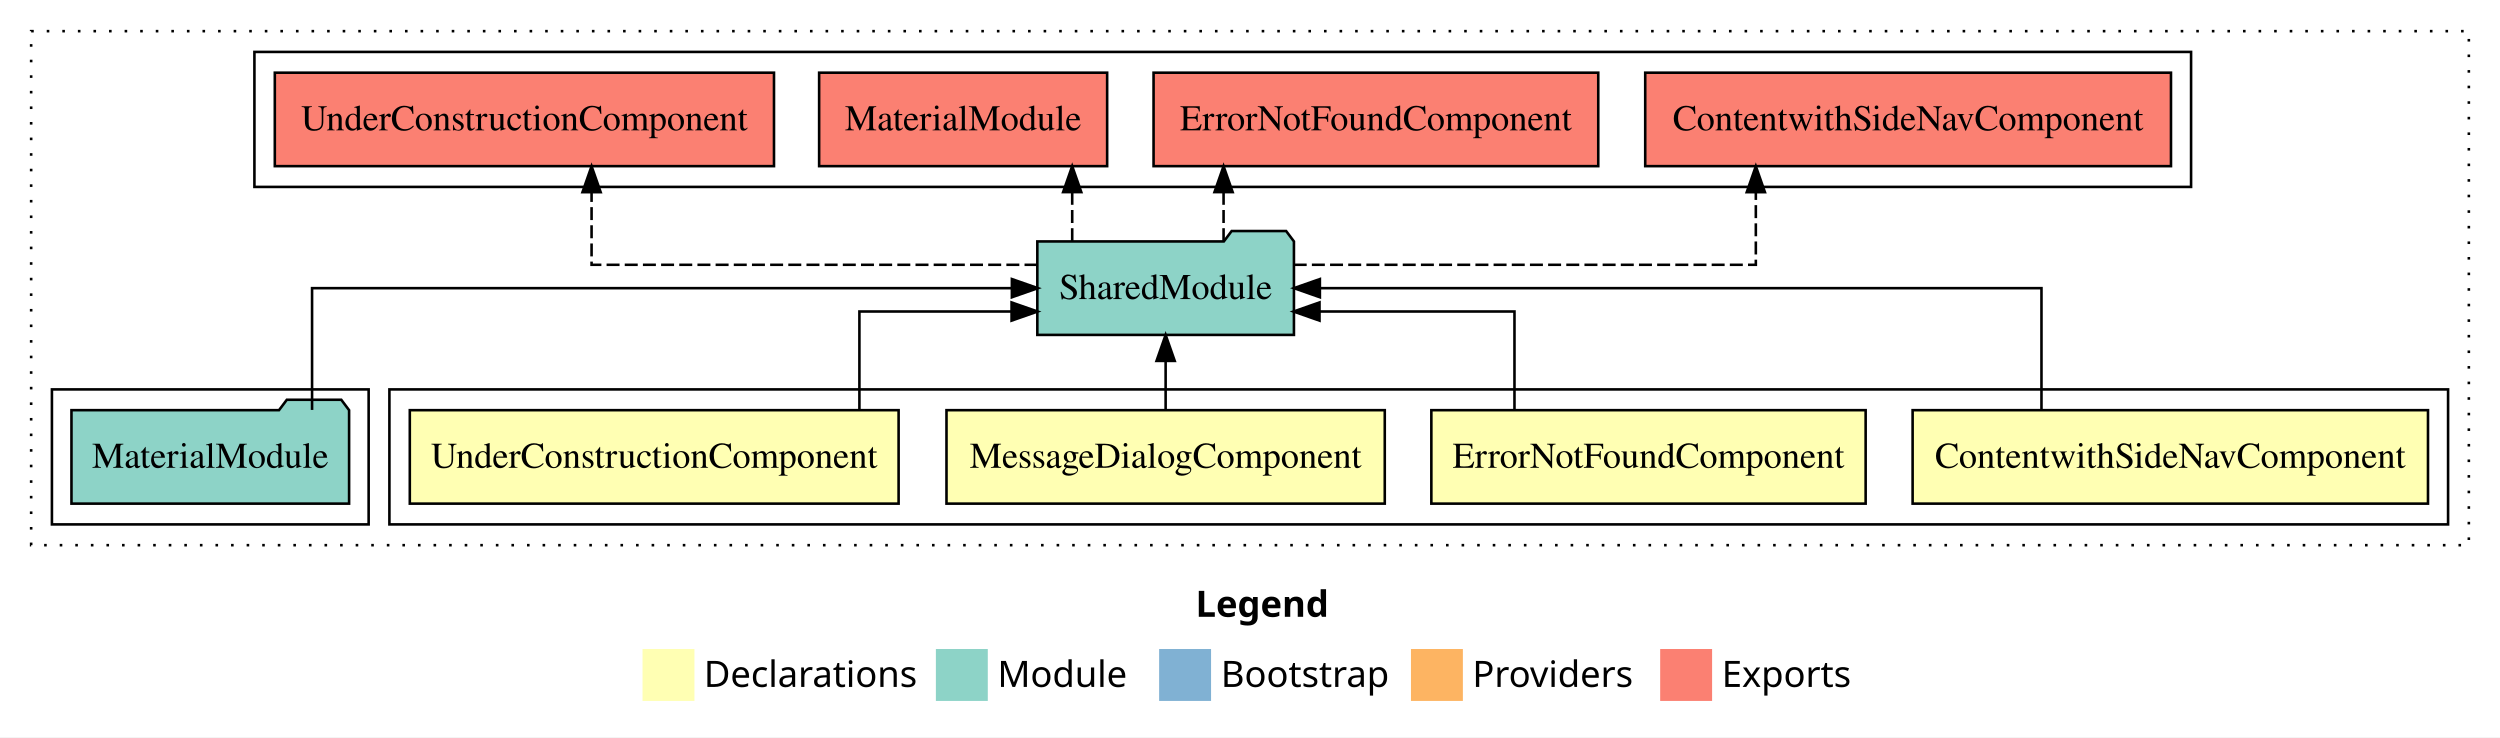
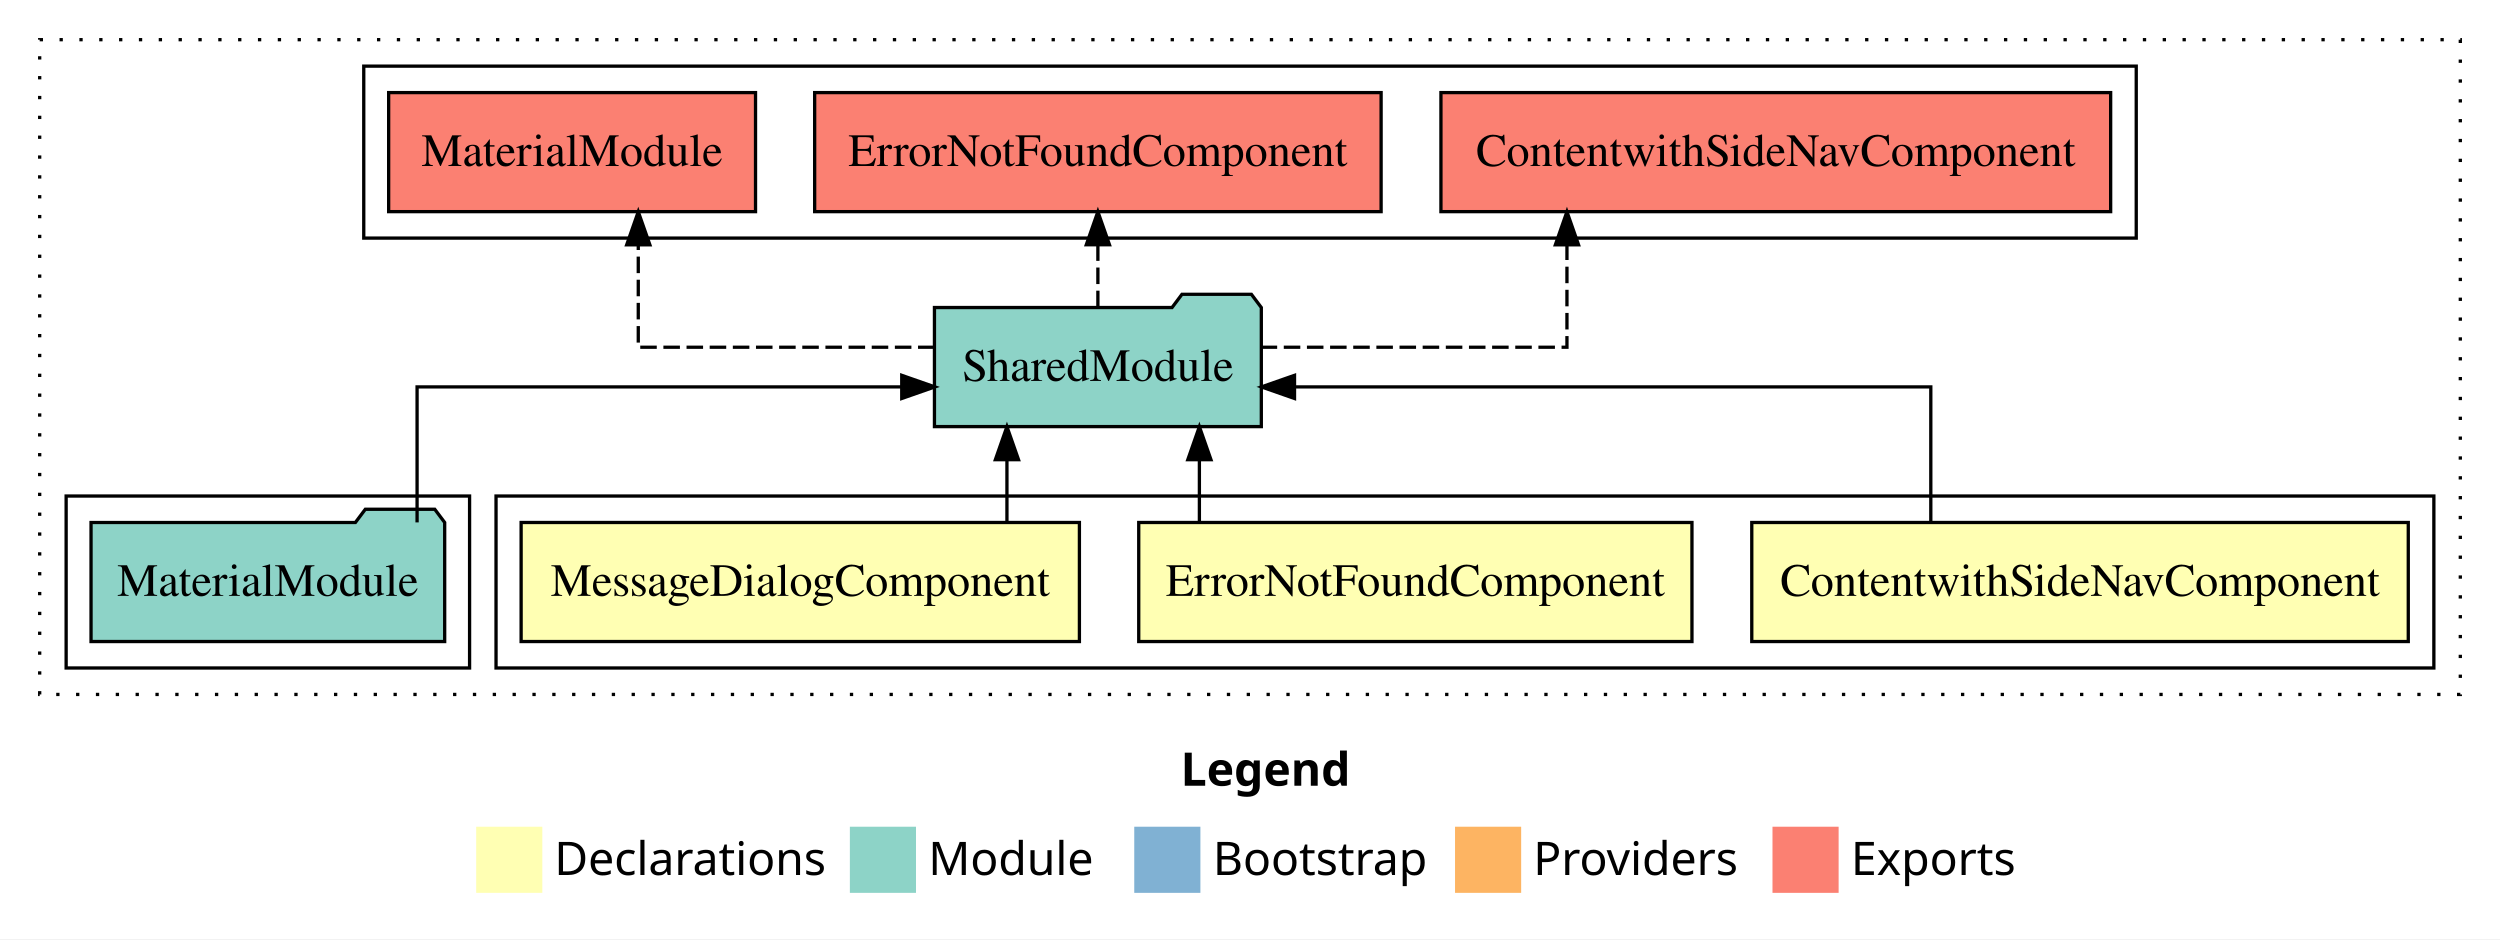
- <svg xmlns="http://www.w3.org/2000/svg" width="963pt" height="284pt" viewBox="0.00 0.00 963.00 284.00">
+ <svg xmlns="http://www.w3.org/2000/svg" width="756pt" height="284pt" viewBox="0.00 0.00 756.00 284.00">
  <g id="graph0" class="graph" transform="scale(1 1) rotate(0) translate(4 280)">
-     <polygon fill="#ffffff" stroke="transparent" points="-4,4 -4,-280 959,-280 959,4 -4,4" />
-     <text text-anchor="start" x="456.509" y="-42.4" font-family="sans-serif" font-weight="bold" font-size="14.00" fill="#000000">Legend</text>
-     <polygon fill="#ffffb3" stroke="transparent" points="243.5,-10 243.5,-30 263.5,-30 263.5,-10 243.5,-10" />
-     <text text-anchor="start" x="267.129" y="-15.4" font-family="sans-serif" font-size="14.00" fill="#000000">  Declarations</text>
-     <polygon fill="#8dd3c7" stroke="transparent" points="356.5,-10 356.5,-30 376.5,-30 376.5,-10 356.5,-10" />
-     <text text-anchor="start" x="380.225" y="-15.4" font-family="sans-serif" font-size="14.00" fill="#000000">  Module</text>
-     <polygon fill="#80b1d3" stroke="transparent" points="442.5,-10 442.5,-30 462.5,-30 462.5,-10 442.5,-10" />
-     <text text-anchor="start" x="466.281" y="-15.4" font-family="sans-serif" font-size="14.00" fill="#000000">  Bootstrap</text>
-     <polygon fill="#fdb462" stroke="transparent" points="539.5,-10 539.5,-30 559.5,-30 559.5,-10 539.5,-10" />
-     <text text-anchor="start" x="563.173" y="-15.4" font-family="sans-serif" font-size="14.00" fill="#000000">  Providers</text>
-     <polygon fill="#fb8072" stroke="transparent" points="635.5,-10 635.5,-30 655.5,-30 655.5,-10 635.5,-10" />
-     <text text-anchor="start" x="659.226" y="-15.4" font-family="sans-serif" font-size="14.00" fill="#000000">  Exports</text>
+     <polygon fill="#ffffff" stroke="transparent" points="-4,4 -4,-280 752,-280 752,4 -4,4" />
+     <text text-anchor="start" x="353.009" y="-42.4" font-family="sans-serif" font-weight="bold" font-size="14.00" fill="#000000">Legend</text>
+     <polygon fill="#ffffb3" stroke="transparent" points="140,-10 140,-30 160,-30 160,-10 140,-10" />
+     <text text-anchor="start" x="163.629" y="-15.4" font-family="sans-serif" font-size="14.00" fill="#000000">  Declarations</text>
+     <polygon fill="#8dd3c7" stroke="transparent" points="253,-10 253,-30 273,-30 273,-10 253,-10" />
+     <text text-anchor="start" x="276.725" y="-15.4" font-family="sans-serif" font-size="14.00" fill="#000000">  Module</text>
+     <polygon fill="#80b1d3" stroke="transparent" points="339,-10 339,-30 359,-30 359,-10 339,-10" />
+     <text text-anchor="start" x="362.781" y="-15.4" font-family="sans-serif" font-size="14.00" fill="#000000">  Bootstrap</text>
+     <polygon fill="#fdb462" stroke="transparent" points="436,-10 436,-30 456,-30 456,-10 436,-10" />
+     <text text-anchor="start" x="459.673" y="-15.4" font-family="sans-serif" font-size="14.00" fill="#000000">  Providers</text>
+     <polygon fill="#fb8072" stroke="transparent" points="532,-10 532,-30 552,-30 552,-10 532,-10" />
+     <text text-anchor="start" x="555.726" y="-15.4" font-family="sans-serif" font-size="14.00" fill="#000000">  Exports</text>
    <g id="clust1" class="cluster">
-       <polygon fill="none" stroke="#000000" stroke-dasharray="1,5" points="8,-70 8,-268 947,-268 947,-70 8,-70" />
+       <polygon fill="none" stroke="#000000" stroke-dasharray="1,5" points="8,-70 8,-268 740,-268 740,-70 8,-70" />
    </g>
    <g id="clust2" class="cluster">
-       <polygon fill="none" stroke="#000000" points="146,-78 146,-130 939,-130 939,-78 146,-78" />
+       <polygon fill="none" stroke="#000000" points="146,-78 146,-130 732,-130 732,-78 146,-78" />
+     </g>
+     <g id="clust6" class="cluster">
+       <polygon fill="none" stroke="#000000" points="16,-78 16,-130 138,-130 138,-78 16,-78" />
    </g>
    <g id="clust7" class="cluster">
-       <polygon fill="none" stroke="#000000" points="16,-78 16,-130 138,-130 138,-78 16,-78" />
-     </g>
-     <g id="clust8" class="cluster">
-       <polygon fill="none" stroke="#000000" points="94,-208 94,-260 840,-260 840,-208 94,-208" />
+       <polygon fill="none" stroke="#000000" points="106,-208 106,-260 642,-260 642,-208 106,-208" />
    </g>
    <g id="node1" class="node">
-       <polygon fill="#ffffb3" stroke="#000000" points="931.262,-122 732.738,-122 732.738,-86 931.262,-86 931.262,-122" />
-       <text text-anchor="middle" x="832" y="-99.8" font-family="Times,serif" font-size="14.00" fill="#000000">ContentwithSideNavComponent</text>
+       <polygon fill="#ffffb3" stroke="#000000" points="724.262,-122 525.738,-122 525.738,-86 724.262,-86 724.262,-122" />
+       <text text-anchor="middle" x="625" y="-99.8" font-family="Times,serif" font-size="14.00" fill="#000000">ContentwithSideNavComponent</text>
+     </g>
+     <g id="node4" class="node">
+       <polygon fill="#8dd3c7" stroke="#000000" points="377.423,-187 374.423,-191 353.423,-191 350.423,-187 278.577,-187 278.577,-151 377.423,-151 377.423,-187" />
+       <text text-anchor="middle" x="328" y="-164.8" font-family="Times,serif" font-size="14.00" fill="#000000">SharedModule</text>
+     </g>
+     <g id="edge1" class="edge">
+       <path fill="none" stroke="#000000" d="M579.875,-122.022C579.875,-139.373 579.875,-163 579.875,-163 579.875,-163 387.462,-163 387.462,-163" />
+       <polygon fill="#000000" stroke="#000000" points="387.462,-159.5 377.462,-163 387.462,-166.5 387.462,-159.5" />
+     </g>
+     <g id="node2" class="node">
+       <polygon fill="#ffffb3" stroke="#000000" points="507.647,-122 340.353,-122 340.353,-86 507.647,-86 507.647,-122" />
+       <text text-anchor="middle" x="424" y="-99.8" font-family="Times,serif" font-size="14.00" fill="#000000">ErrorNotFoundComponent</text>
+     </g>
+     <g id="edge2" class="edge">
+       <path fill="none" stroke="#000000" d="M358.694,-122.106C358.694,-122.106 358.694,-140.991 358.694,-140.991" />
+       <polygon fill="#000000" stroke="#000000" points="355.194,-140.991 358.694,-150.991 362.194,-140.991 355.194,-140.991" />
+     </g>
+     <g id="node3" class="node">
+       <polygon fill="#ffffb3" stroke="#000000" points="322.413,-122 153.587,-122 153.587,-86 322.413,-86 322.413,-122" />
+       <text text-anchor="middle" x="238" y="-99.8" font-family="Times,serif" font-size="14.00" fill="#000000">MessageDialogComponent</text>
+     </g>
+     <g id="edge3" class="edge">
+       <path fill="none" stroke="#000000" d="M300.498,-122.106C300.498,-122.106 300.498,-140.991 300.498,-140.991" />
+       <polygon fill="#000000" stroke="#000000" points="296.998,-140.991 300.498,-150.991 303.998,-140.991 296.998,-140.991" />
+     </g>
+     <g id="node6" class="node">
+       <polygon fill="#fb8072" stroke="#000000" points="634.262,-252 431.738,-252 431.738,-216 634.262,-216 634.262,-252" />
+       <text text-anchor="middle" x="533" y="-229.8" font-family="Times,serif" font-size="14.00" fill="#000000">ContentwithSideNavComponent </text>
+     </g>
+     <g id="edge5" class="edge">
+       <path fill="none" stroke="#000000" stroke-dasharray="5,2" d="M377.213,-175C418.181,-175 469.846,-175 469.846,-175 469.846,-175 469.846,-205.977 469.846,-205.977" />
+       <polygon fill="#000000" stroke="#000000" points="466.346,-205.977 469.846,-215.977 473.346,-205.977 466.346,-205.977" />
+     </g>
+     <g id="node7" class="node">
+       <polygon fill="#fb8072" stroke="#000000" points="413.647,-252 242.353,-252 242.353,-216 413.647,-216 413.647,-252" />
+       <text text-anchor="middle" x="328" y="-229.8" font-family="Times,serif" font-size="14.00" fill="#000000">ErrorNotFoundComponent </text>
+     </g>
+     <g id="edge6" class="edge">
+       <path fill="none" stroke="#000000" stroke-dasharray="5,2" d="M328,-187.106C328,-187.106 328,-205.991 328,-205.991" />
+       <polygon fill="#000000" stroke="#000000" points="324.5,-205.991 328,-215.991 331.5,-205.991 324.5,-205.991" />
+     </g>
+     <g id="node8" class="node">
+       <polygon fill="#fb8072" stroke="#000000" points="224.472,-252 113.528,-252 113.528,-216 224.472,-216 224.472,-252" />
+       <text text-anchor="middle" x="169" y="-229.8" font-family="Times,serif" font-size="14.00" fill="#000000">MaterialModule </text>
+     </g>
+     <g id="edge7" class="edge">
+       <path fill="none" stroke="#000000" stroke-dasharray="5,2" d="M278.608,-175C238.659,-175 189.014,-175 189.014,-175 189.014,-175 189.014,-205.977 189.014,-205.977" />
+       <polygon fill="#000000" stroke="#000000" points="185.515,-205.977 189.014,-215.977 192.515,-205.977 185.515,-205.977" />
    </g>
    <g id="node5" class="node">
-       <polygon fill="#8dd3c7" stroke="#000000" points="494.423,-187 491.423,-191 470.423,-191 467.423,-187 395.577,-187 395.577,-151 494.423,-151 494.423,-187" />
-       <text text-anchor="middle" x="445" y="-164.8" font-family="Times,serif" font-size="14.00" fill="#000000">SharedModule</text>
-     </g>
-     <g id="edge1" class="edge">
-       <path fill="none" stroke="#000000" d="M782.375,-122.106C782.375,-141.339 782.375,-169 782.375,-169 782.375,-169 504.418,-169 504.418,-169" />
-       <polygon fill="#000000" stroke="#000000" points="504.419,-165.5 494.418,-169 504.418,-172.5 504.419,-165.5" />
-     </g>
-     <g id="node2" class="node">
-       <polygon fill="#ffffb3" stroke="#000000" points="714.647,-122 547.353,-122 547.353,-86 714.647,-86 714.647,-122" />
-       <text text-anchor="middle" x="631" y="-99.8" font-family="Times,serif" font-size="14.00" fill="#000000">ErrorNotFoundComponent</text>
-     </g>
-     <g id="edge2" class="edge">
-       <path fill="none" stroke="#000000" d="M579.375,-122.027C579.375,-138.398 579.375,-160 579.375,-160 579.375,-160 504.273,-160 504.273,-160" />
-       <polygon fill="#000000" stroke="#000000" points="504.273,-156.5 494.273,-160 504.273,-163.5 504.273,-156.5" />
-     </g>
-     <g id="node3" class="node">
-       <polygon fill="#ffffb3" stroke="#000000" points="529.413,-122 360.587,-122 360.587,-86 529.413,-86 529.413,-122" />
-       <text text-anchor="middle" x="445" y="-99.8" font-family="Times,serif" font-size="14.00" fill="#000000">MessageDialogComponent</text>
-     </g>
-     <g id="edge3" class="edge">
-       <path fill="none" stroke="#000000" d="M445,-122.106C445,-122.106 445,-140.991 445,-140.991" />
-       <polygon fill="#000000" stroke="#000000" points="441.5,-140.991 445,-150.991 448.5,-140.991 441.5,-140.991" />
-     </g>
-     <g id="node4" class="node">
-       <polygon fill="#ffffb3" stroke="#000000" points="342.143,-122 153.857,-122 153.857,-86 342.143,-86 342.143,-122" />
-       <text text-anchor="middle" x="248" y="-99.8" font-family="Times,serif" font-size="14.00" fill="#000000">UnderConstructionComponent</text>
-     </g>
-     <g id="edge4" class="edge">
-       <path fill="none" stroke="#000000" d="M327.043,-122.027C327.043,-138.398 327.043,-160 327.043,-160 327.043,-160 385.659,-160 385.659,-160" />
-       <polygon fill="#000000" stroke="#000000" points="385.659,-163.5 395.659,-160 385.659,-156.5 385.659,-163.5" />
-     </g>
-     <g id="node7" class="node">
-       <polygon fill="#fb8072" stroke="#000000" points="832.262,-252 629.738,-252 629.738,-216 832.262,-216 832.262,-252" />
-       <text text-anchor="middle" x="731" y="-229.8" font-family="Times,serif" font-size="14.00" fill="#000000">ContentwithSideNavComponent </text>
-     </g>
-     <g id="edge6" class="edge">
-       <path fill="none" stroke="#000000" stroke-dasharray="5,2" d="M494.331,-178C561.195,-178 672.346,-178 672.346,-178 672.346,-178 672.346,-205.973 672.346,-205.973" />
-       <polygon fill="#000000" stroke="#000000" points="668.846,-205.973 672.346,-215.973 675.846,-205.973 668.846,-205.973" />
-     </g>
-     <g id="node8" class="node">
-       <polygon fill="#fb8072" stroke="#000000" points="611.647,-252 440.353,-252 440.353,-216 611.647,-216 611.647,-252" />
-       <text text-anchor="middle" x="526" y="-229.8" font-family="Times,serif" font-size="14.00" fill="#000000">ErrorNotFoundComponent </text>
-     </g>
-     <g id="edge7" class="edge">
-       <path fill="none" stroke="#000000" stroke-dasharray="5,2" d="M467.319,-187.106C467.319,-187.106 467.319,-205.991 467.319,-205.991" />
-       <polygon fill="#000000" stroke="#000000" points="463.819,-205.991 467.319,-215.991 470.819,-205.991 463.819,-205.991" />
-     </g>
-     <g id="node9" class="node">
-       <polygon fill="#fb8072" stroke="#000000" points="422.472,-252 311.528,-252 311.528,-216 422.472,-216 422.472,-252" />
-       <text text-anchor="middle" x="367" y="-229.8" font-family="Times,serif" font-size="14.00" fill="#000000">MaterialModule </text>
-     </g>
-     <g id="edge8" class="edge">
-       <path fill="none" stroke="#000000" stroke-dasharray="5,2" d="M409.012,-187.106C409.012,-187.106 409.012,-205.991 409.012,-205.991" />
-       <polygon fill="#000000" stroke="#000000" points="405.512,-205.991 409.012,-215.991 412.512,-205.991 405.512,-205.991" />
-     </g>
-     <g id="node10" class="node">
-       <polygon fill="#fb8072" stroke="#000000" points="294.142,-252 101.858,-252 101.858,-216 294.142,-216 294.142,-252" />
-       <text text-anchor="middle" x="198" y="-229.8" font-family="Times,serif" font-size="14.00" fill="#000000">UnderConstructionComponent </text>
-     </g>
-     <g id="edge9" class="edge">
-       <path fill="none" stroke="#000000" stroke-dasharray="5,2" d="M395.651,-178C330.48,-178 223.875,-178 223.875,-178 223.875,-178 223.875,-205.973 223.875,-205.973" />
-       <polygon fill="#000000" stroke="#000000" points="220.375,-205.973 223.875,-215.973 227.375,-205.973 220.375,-205.973" />
-     </g>
-     <g id="node6" class="node">
      <polygon fill="#8dd3c7" stroke="#000000" points="130.471,-122 127.471,-126 106.471,-126 103.471,-122 23.529,-122 23.529,-86 130.471,-86 130.471,-122" />
      <text text-anchor="middle" x="77" y="-99.8" font-family="Times,serif" font-size="14.00" fill="#000000">MaterialModule</text>
    </g>
-     <g id="edge5" class="edge">
-       <path fill="none" stroke="#000000" d="M116.207,-122.106C116.207,-141.339 116.207,-169 116.207,-169 116.207,-169 385.776,-169 385.776,-169" />
-       <polygon fill="#000000" stroke="#000000" points="385.776,-172.5 395.776,-169 385.776,-165.5 385.776,-172.5" />
+     <g id="edge4" class="edge">
+       <path fill="none" stroke="#000000" d="M122.125,-122.022C122.125,-139.373 122.125,-163 122.125,-163 122.125,-163 268.688,-163 268.688,-163" />
+       <polygon fill="#000000" stroke="#000000" points="268.688,-166.5 278.688,-163 268.688,-159.5 268.688,-166.5" />
    </g>
  </g>
</svg>
